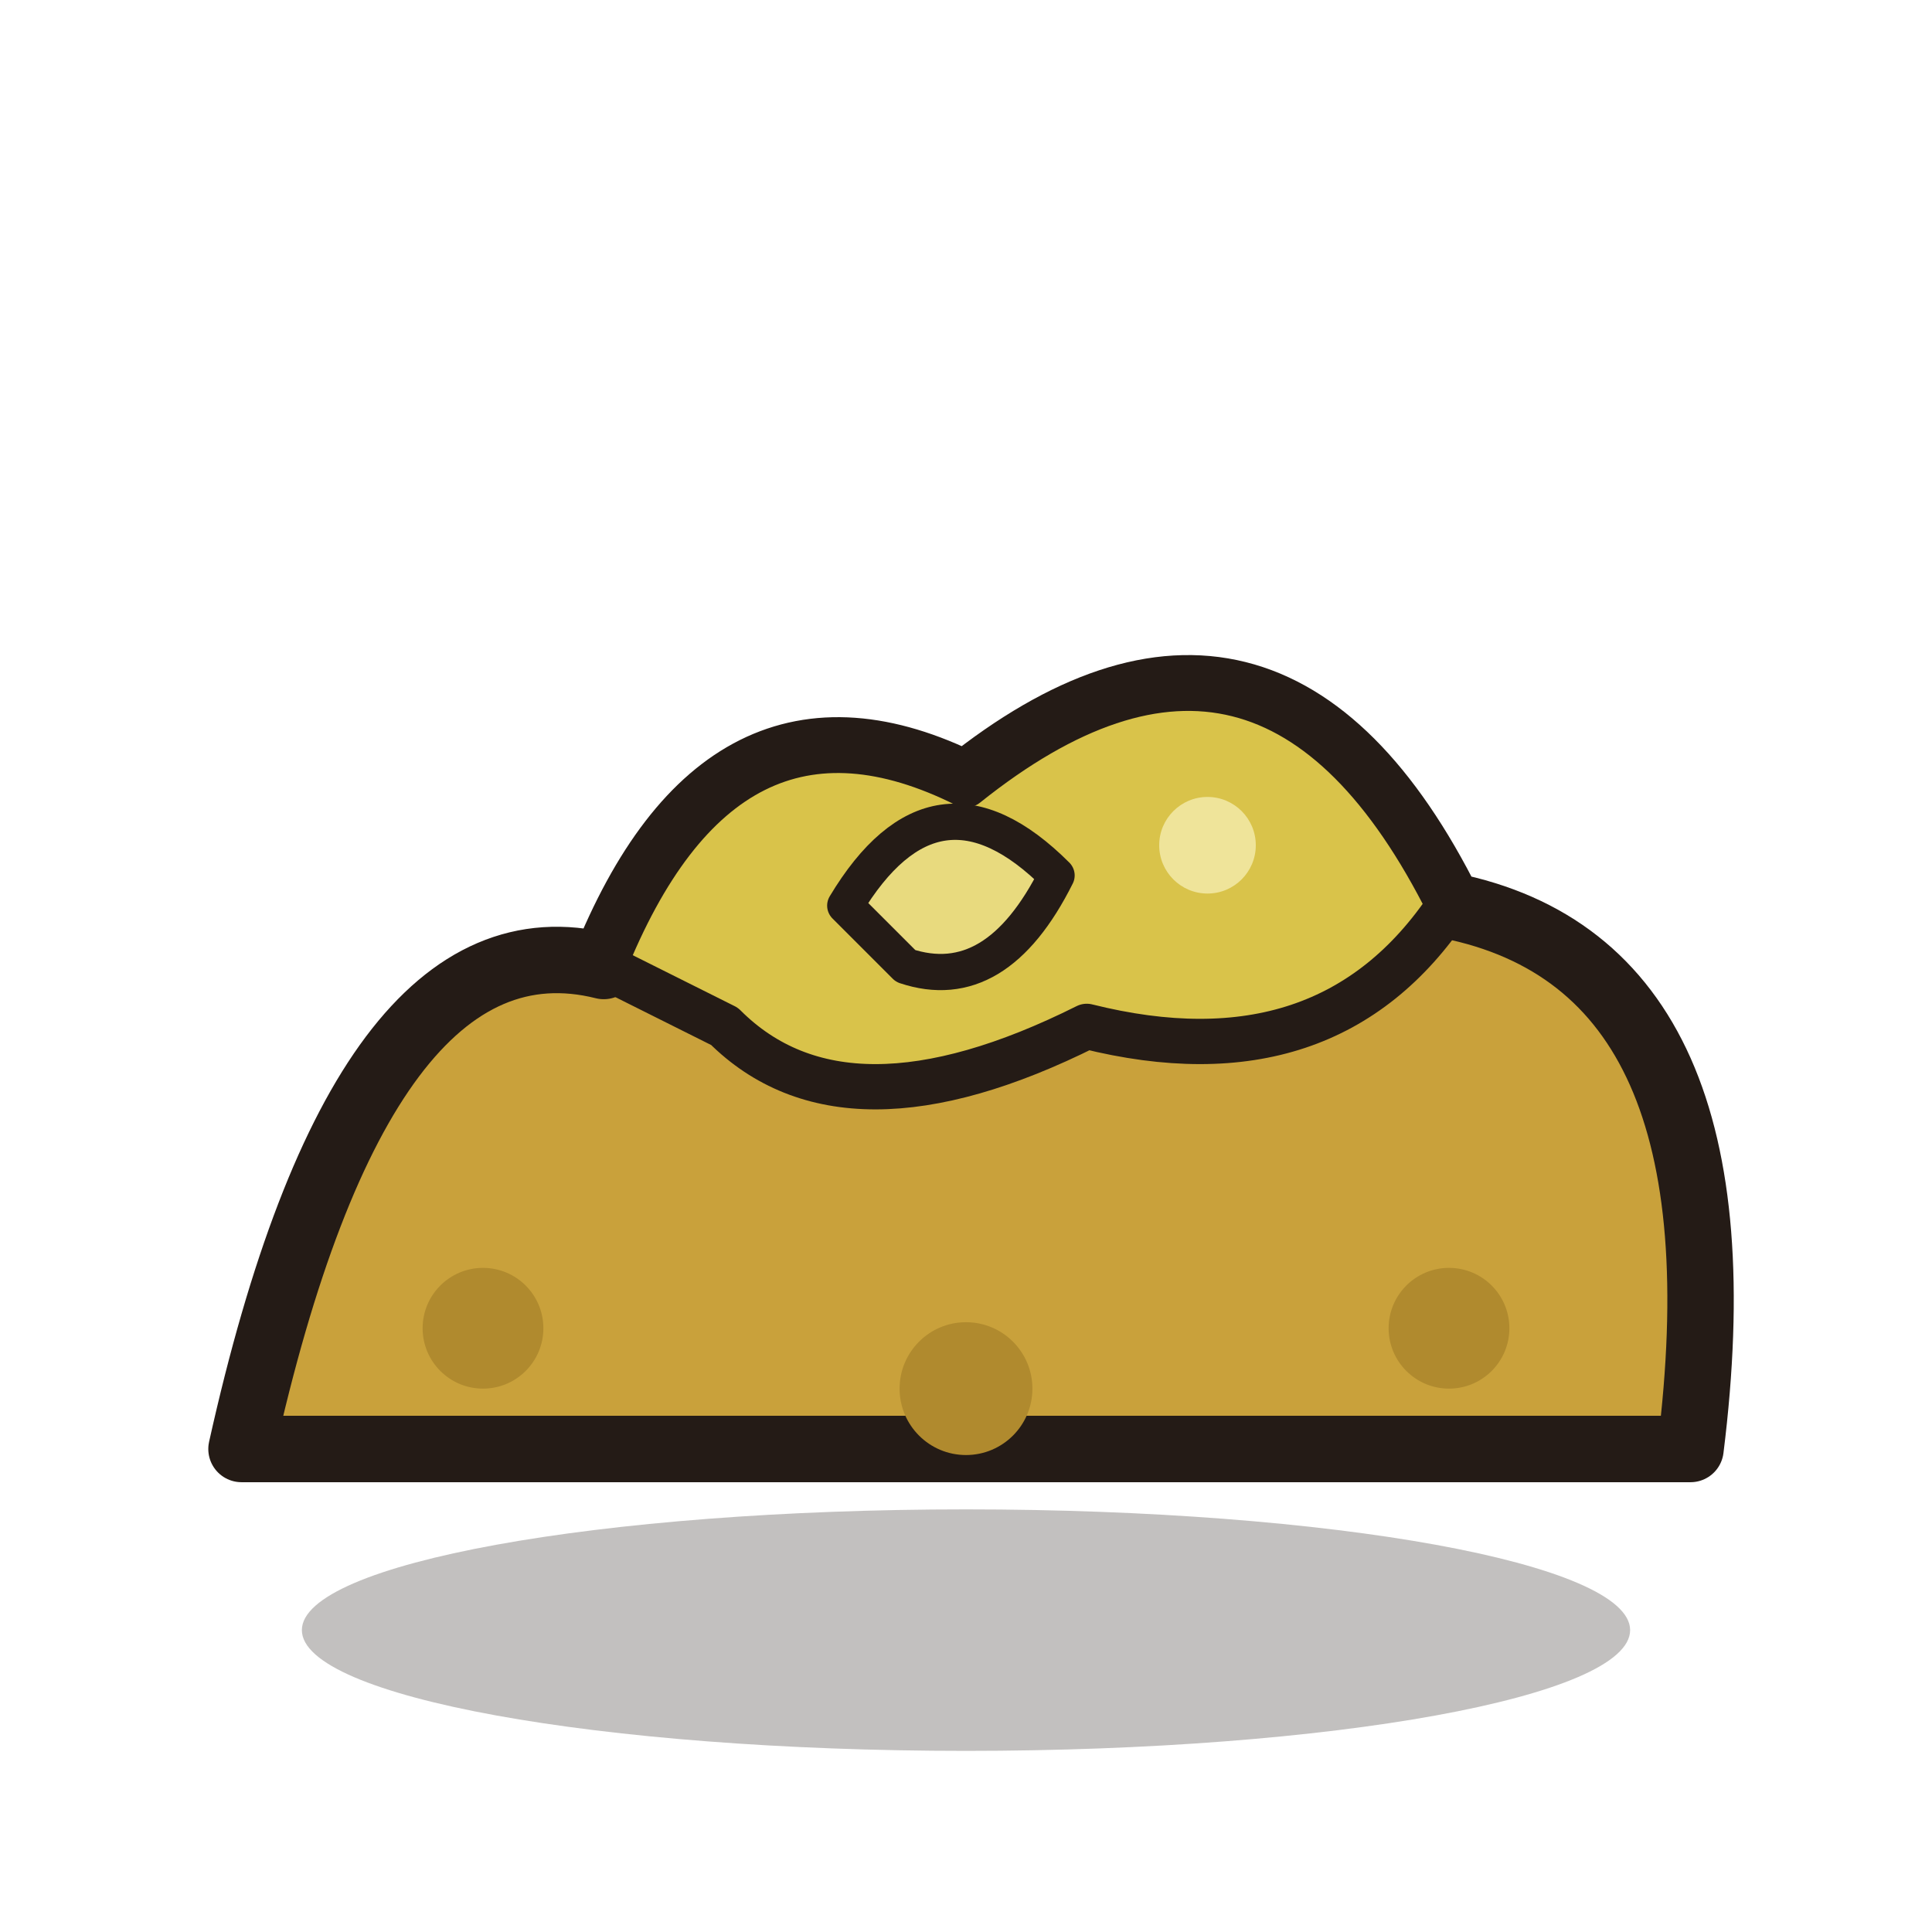
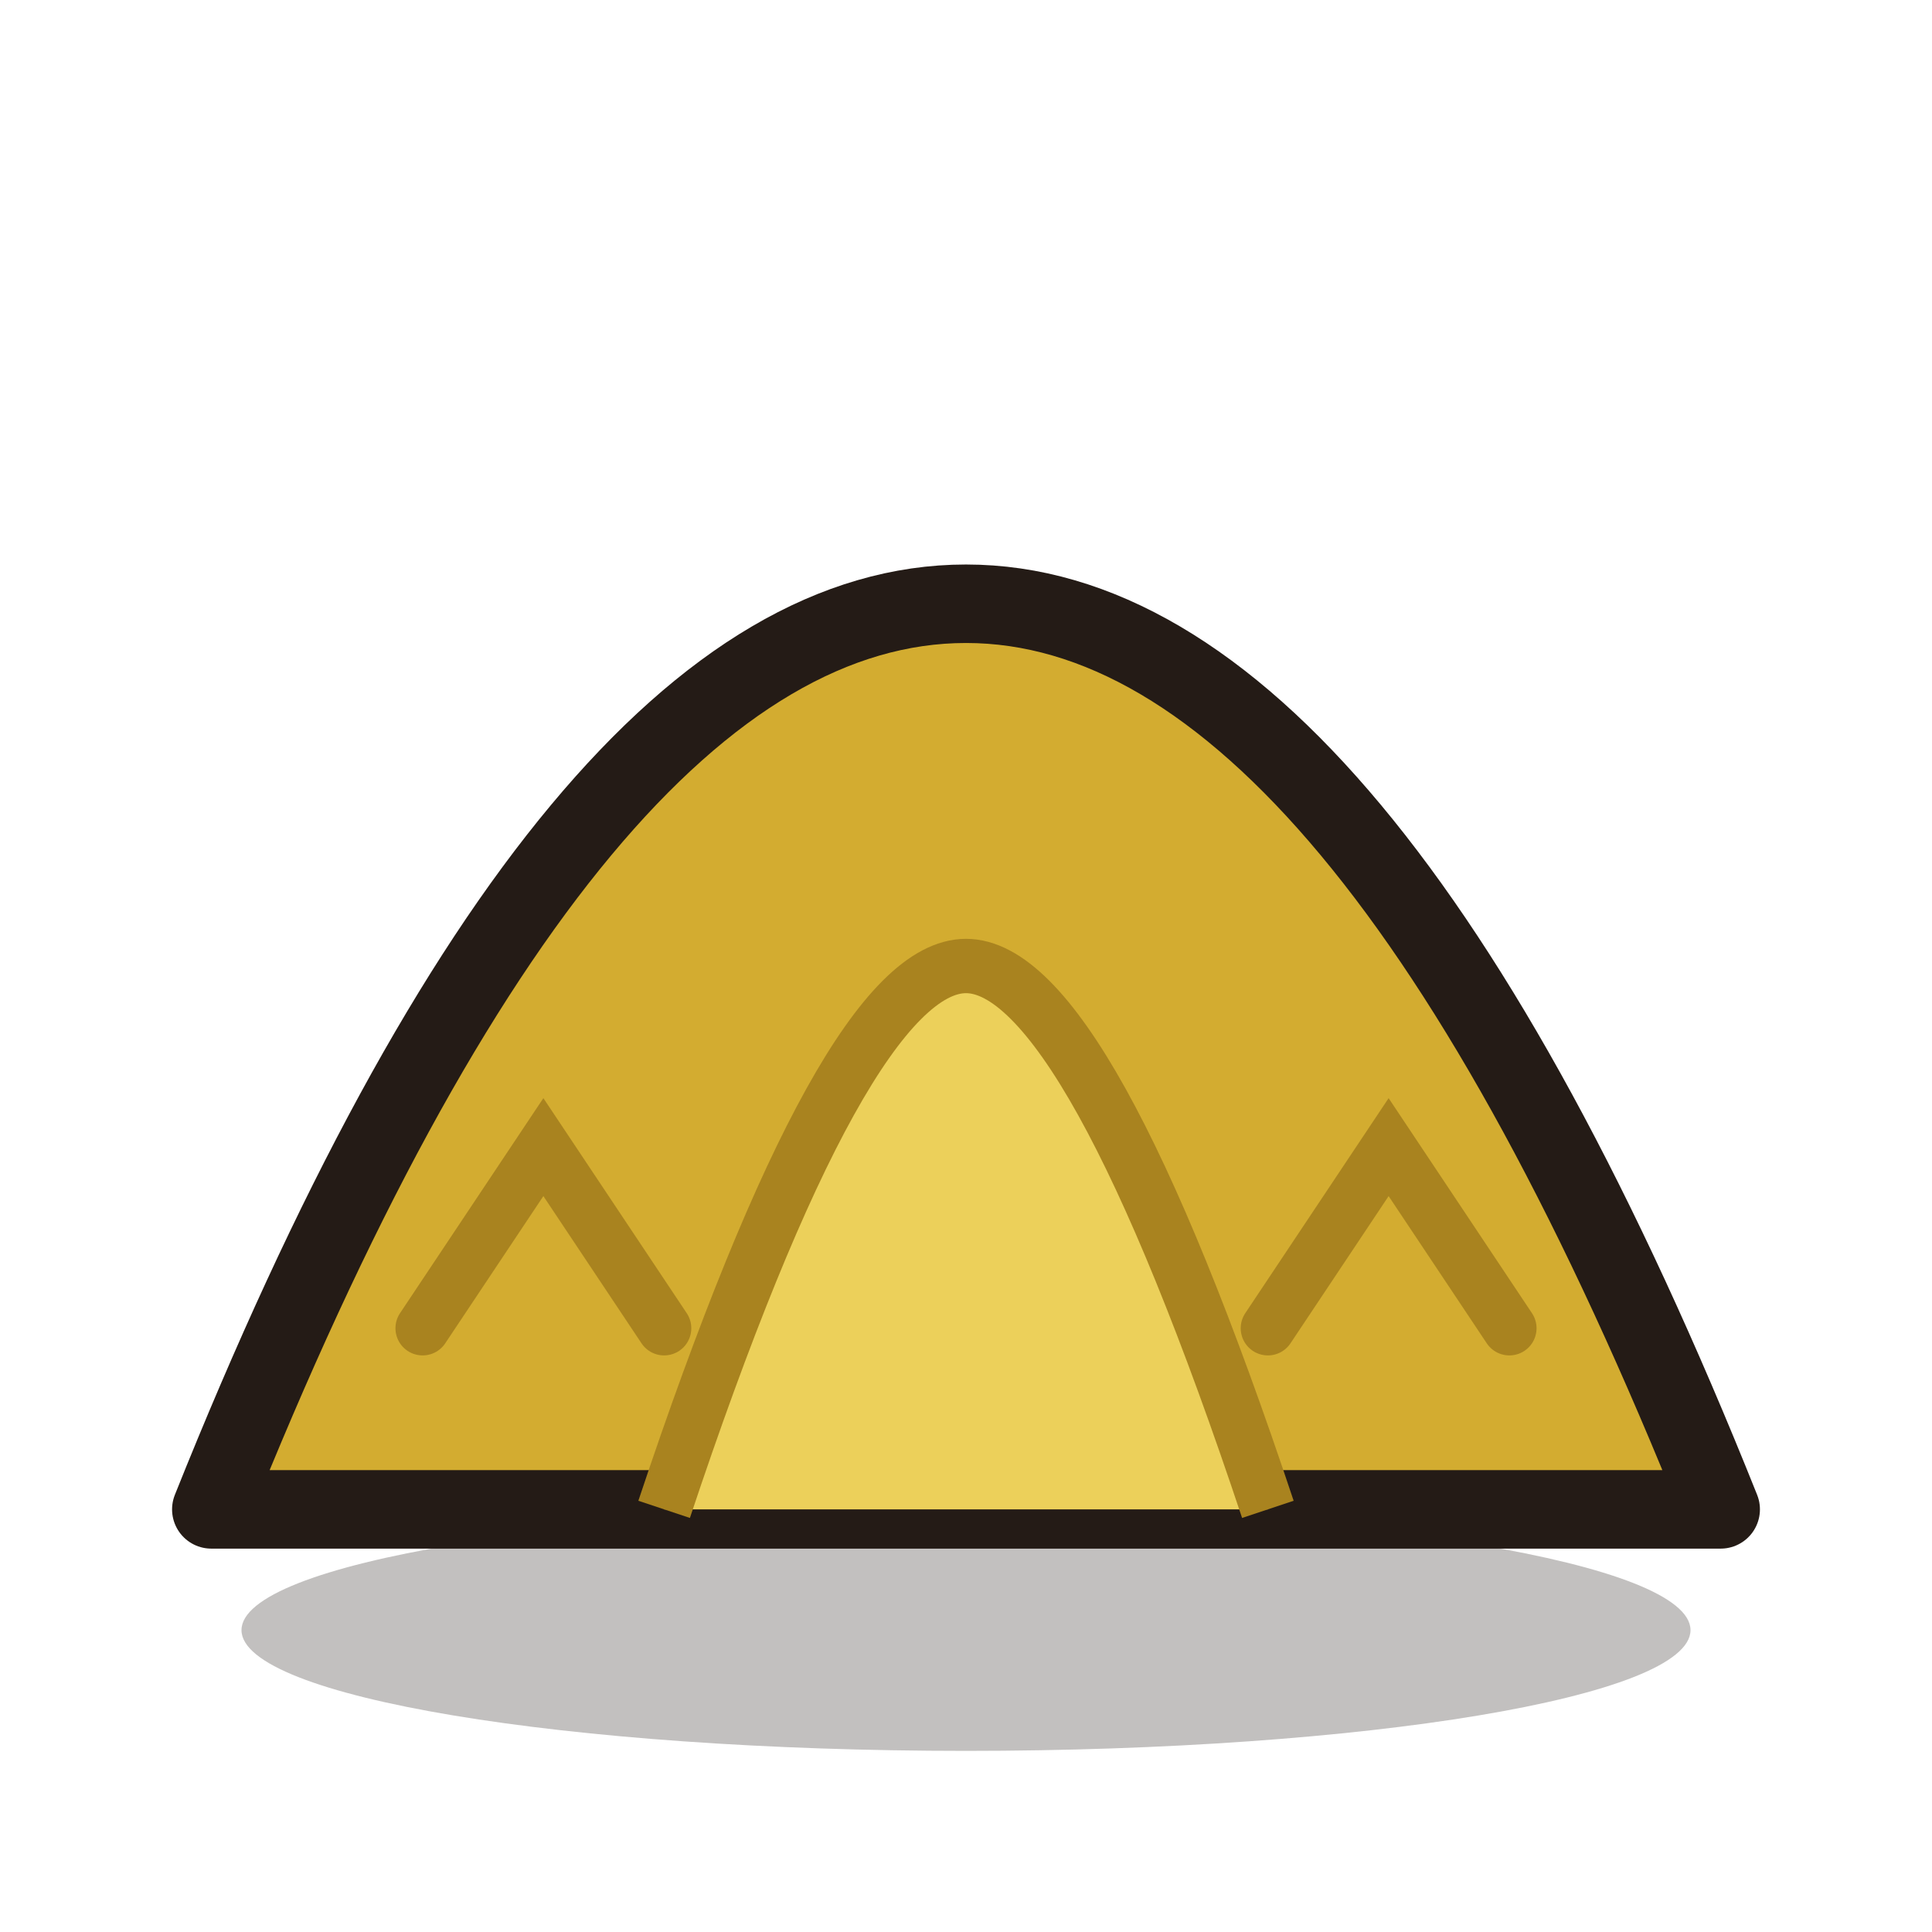
<svg xmlns="http://www.w3.org/2000/svg" viewBox="0 0 64 64">
-   <ellipse fill="rgba(20,14,10,0.26)" cx="32" cy="54" rx="22" ry="4" />
-   <path d="M8 48 Q12 30 20 32 Q24 22 32 26 Q42 18 48 30 Q58 32 56 48 Z" fill="#c9a13b" stroke="#241b16" stroke-width="2.2" stroke-linejoin="round" stroke-linecap="round" />
-   <path d="M20 32 Q24 22 32 26 Q42 18 48 30 Q44 36 36 34 Q28 38 24 34 Z" fill="#d9c34a" stroke="#241b16" stroke-width="1.5" stroke-linejoin="round" stroke-linecap="round" />
-   <path d="M28 30 Q31 25 35 29 Q33 33 30 32 Z" fill="#e8da7e" stroke="#241b16" stroke-width="1.2" stroke-linejoin="round" />
-   <circle cx="16" cy="44" r="2" fill="#b08a2e" />
-   <circle cx="48" cy="44" r="2" fill="#b08a2e" />
-   <circle cx="32" cy="46" r="2.2" fill="#b08a2e" />
-   <circle cx="40" cy="28" r="1.6" fill="#efe49a" />
+   <ellipse cx="32" cy="54" rx="24" ry="4" fill="rgba(20,14,10,0.26)" />
+   <path d="M7 50 Q19 20 32 20 Q45 20 57 50 Z" fill="#d3ac30" stroke="#241b16" stroke-width="2.6" stroke-linejoin="round" />
+   <path d="M22 50 Q28 32 32 32 Q36 32 42 50" fill="#ecd05a" stroke="#a9831f" stroke-width="1.8" stroke-linejoin="round" />
+   <g fill="none" stroke="#a9831f" stroke-width="1.8" stroke-linecap="round">
+     <path d="M14 44 l4 -6 4 6" />
+     <path d="M42 44 l4 -6 4 6" />
+   </g>
</svg>
